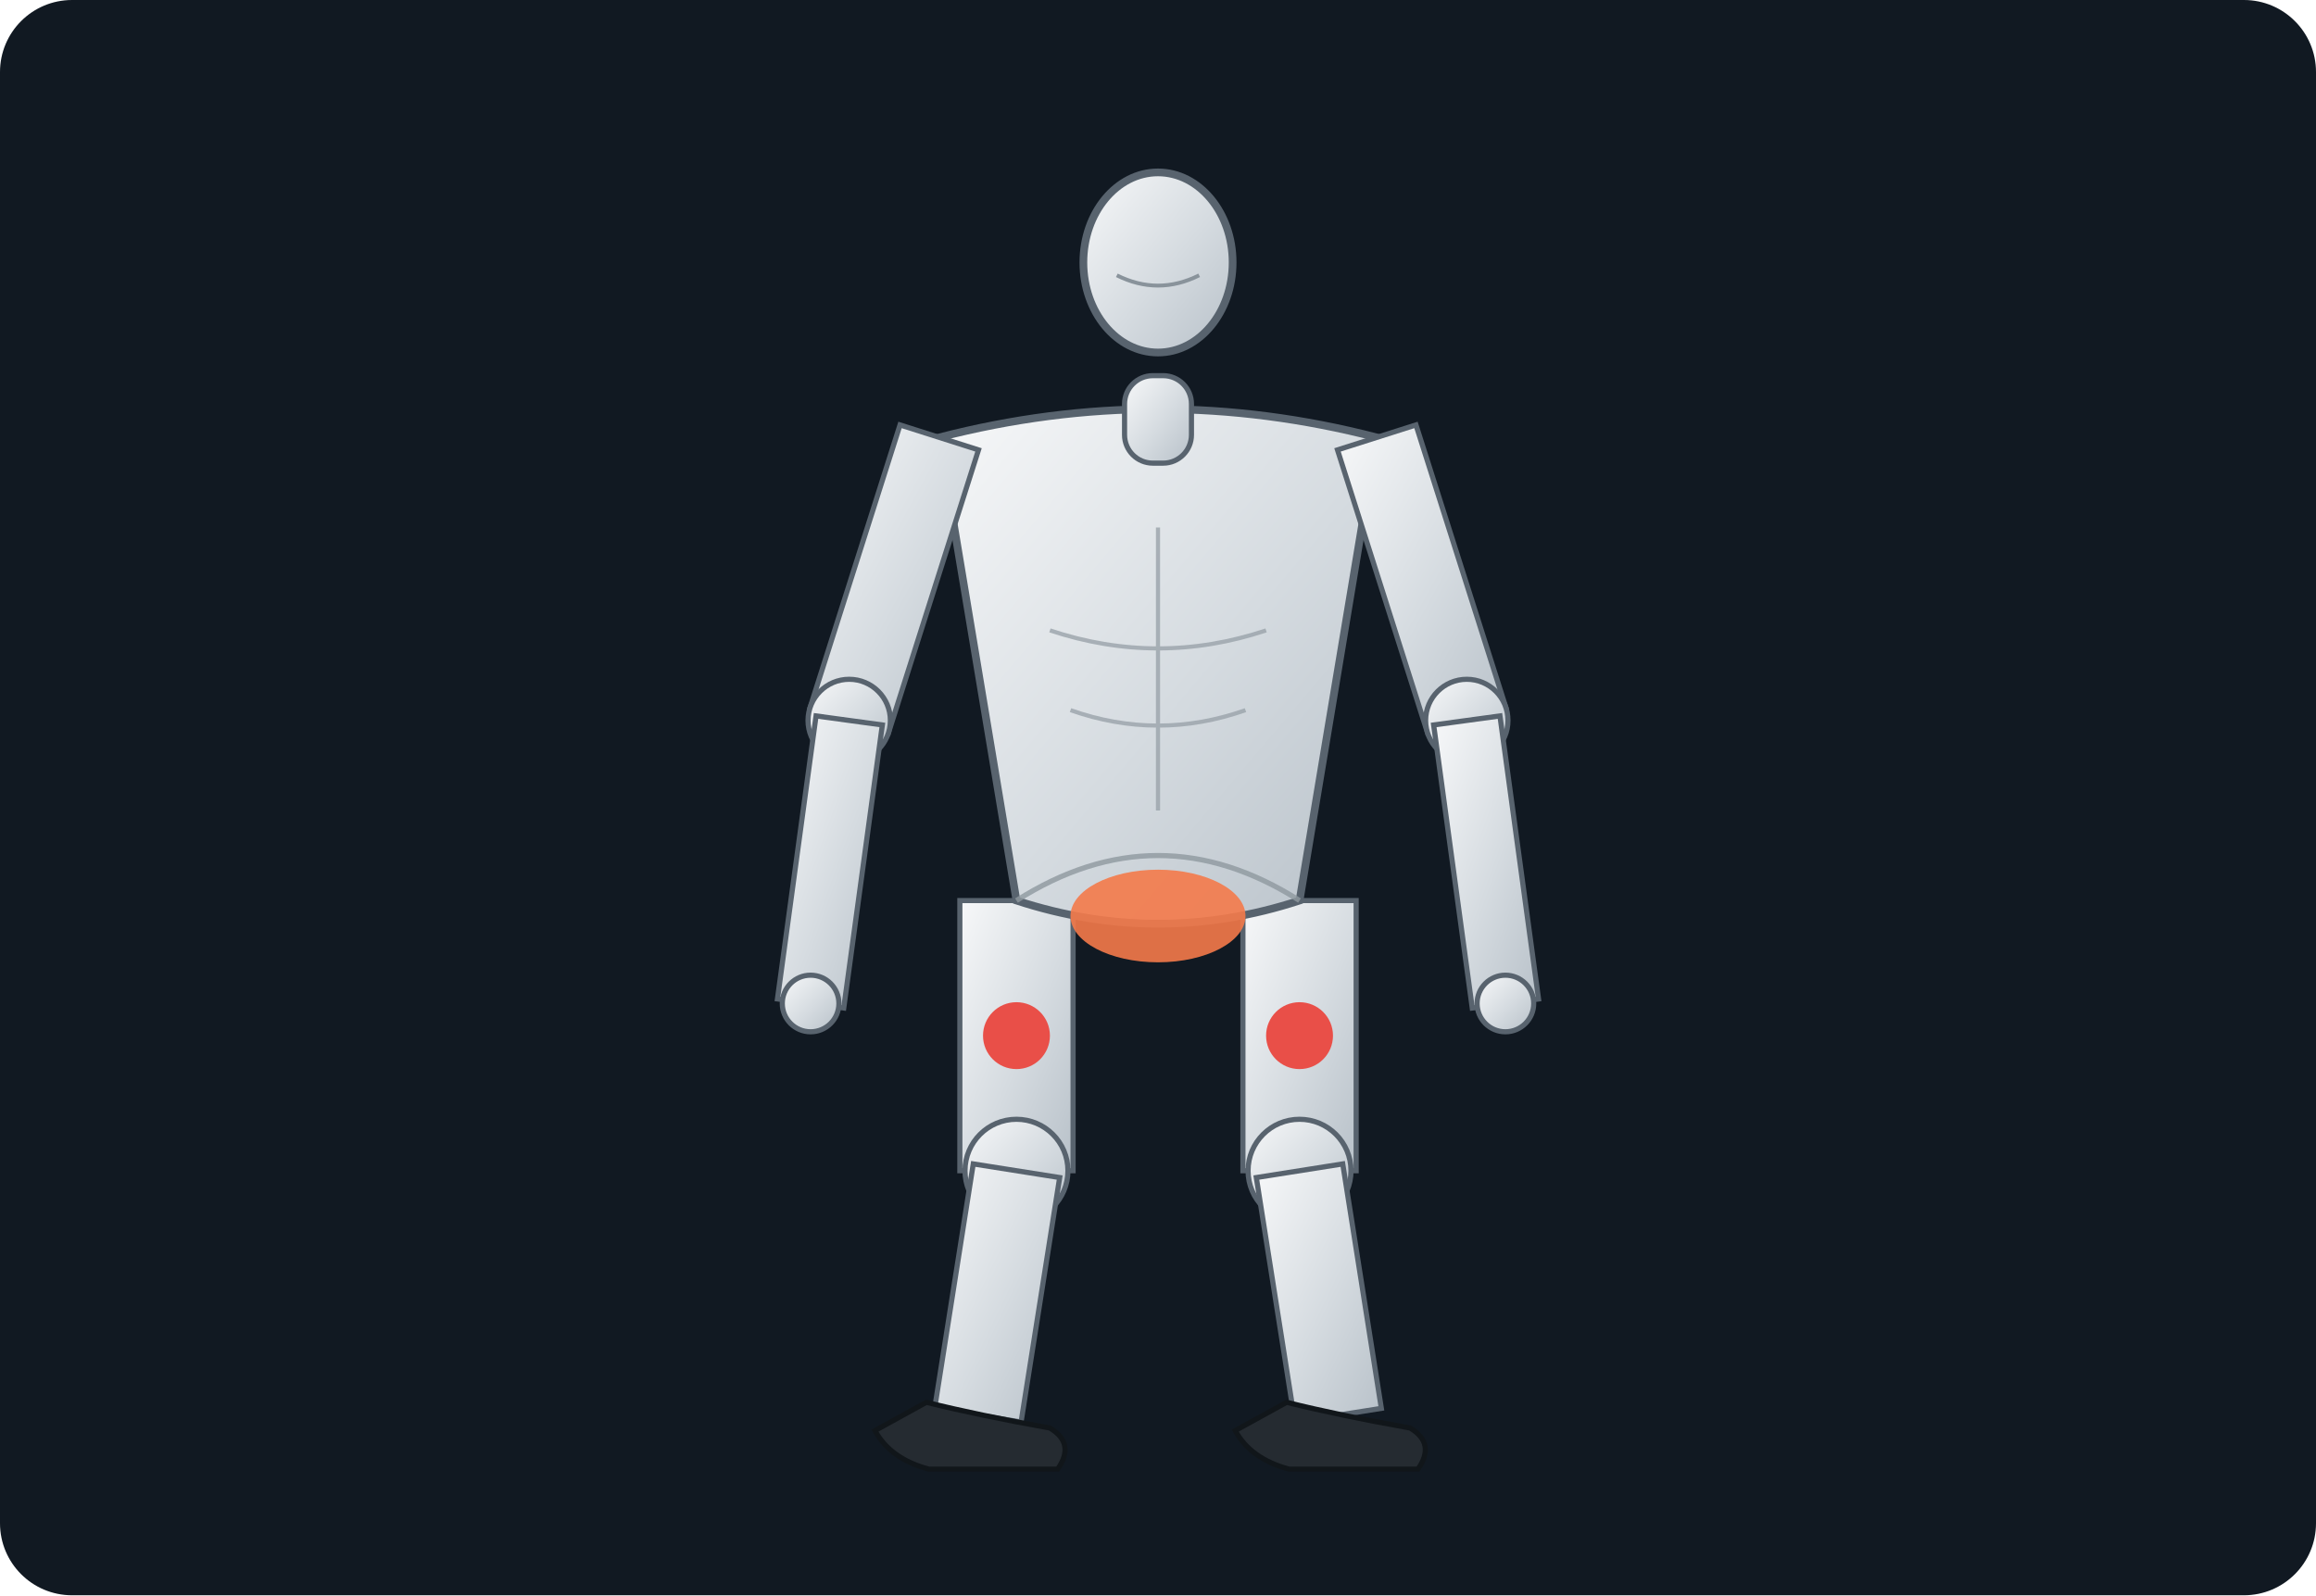
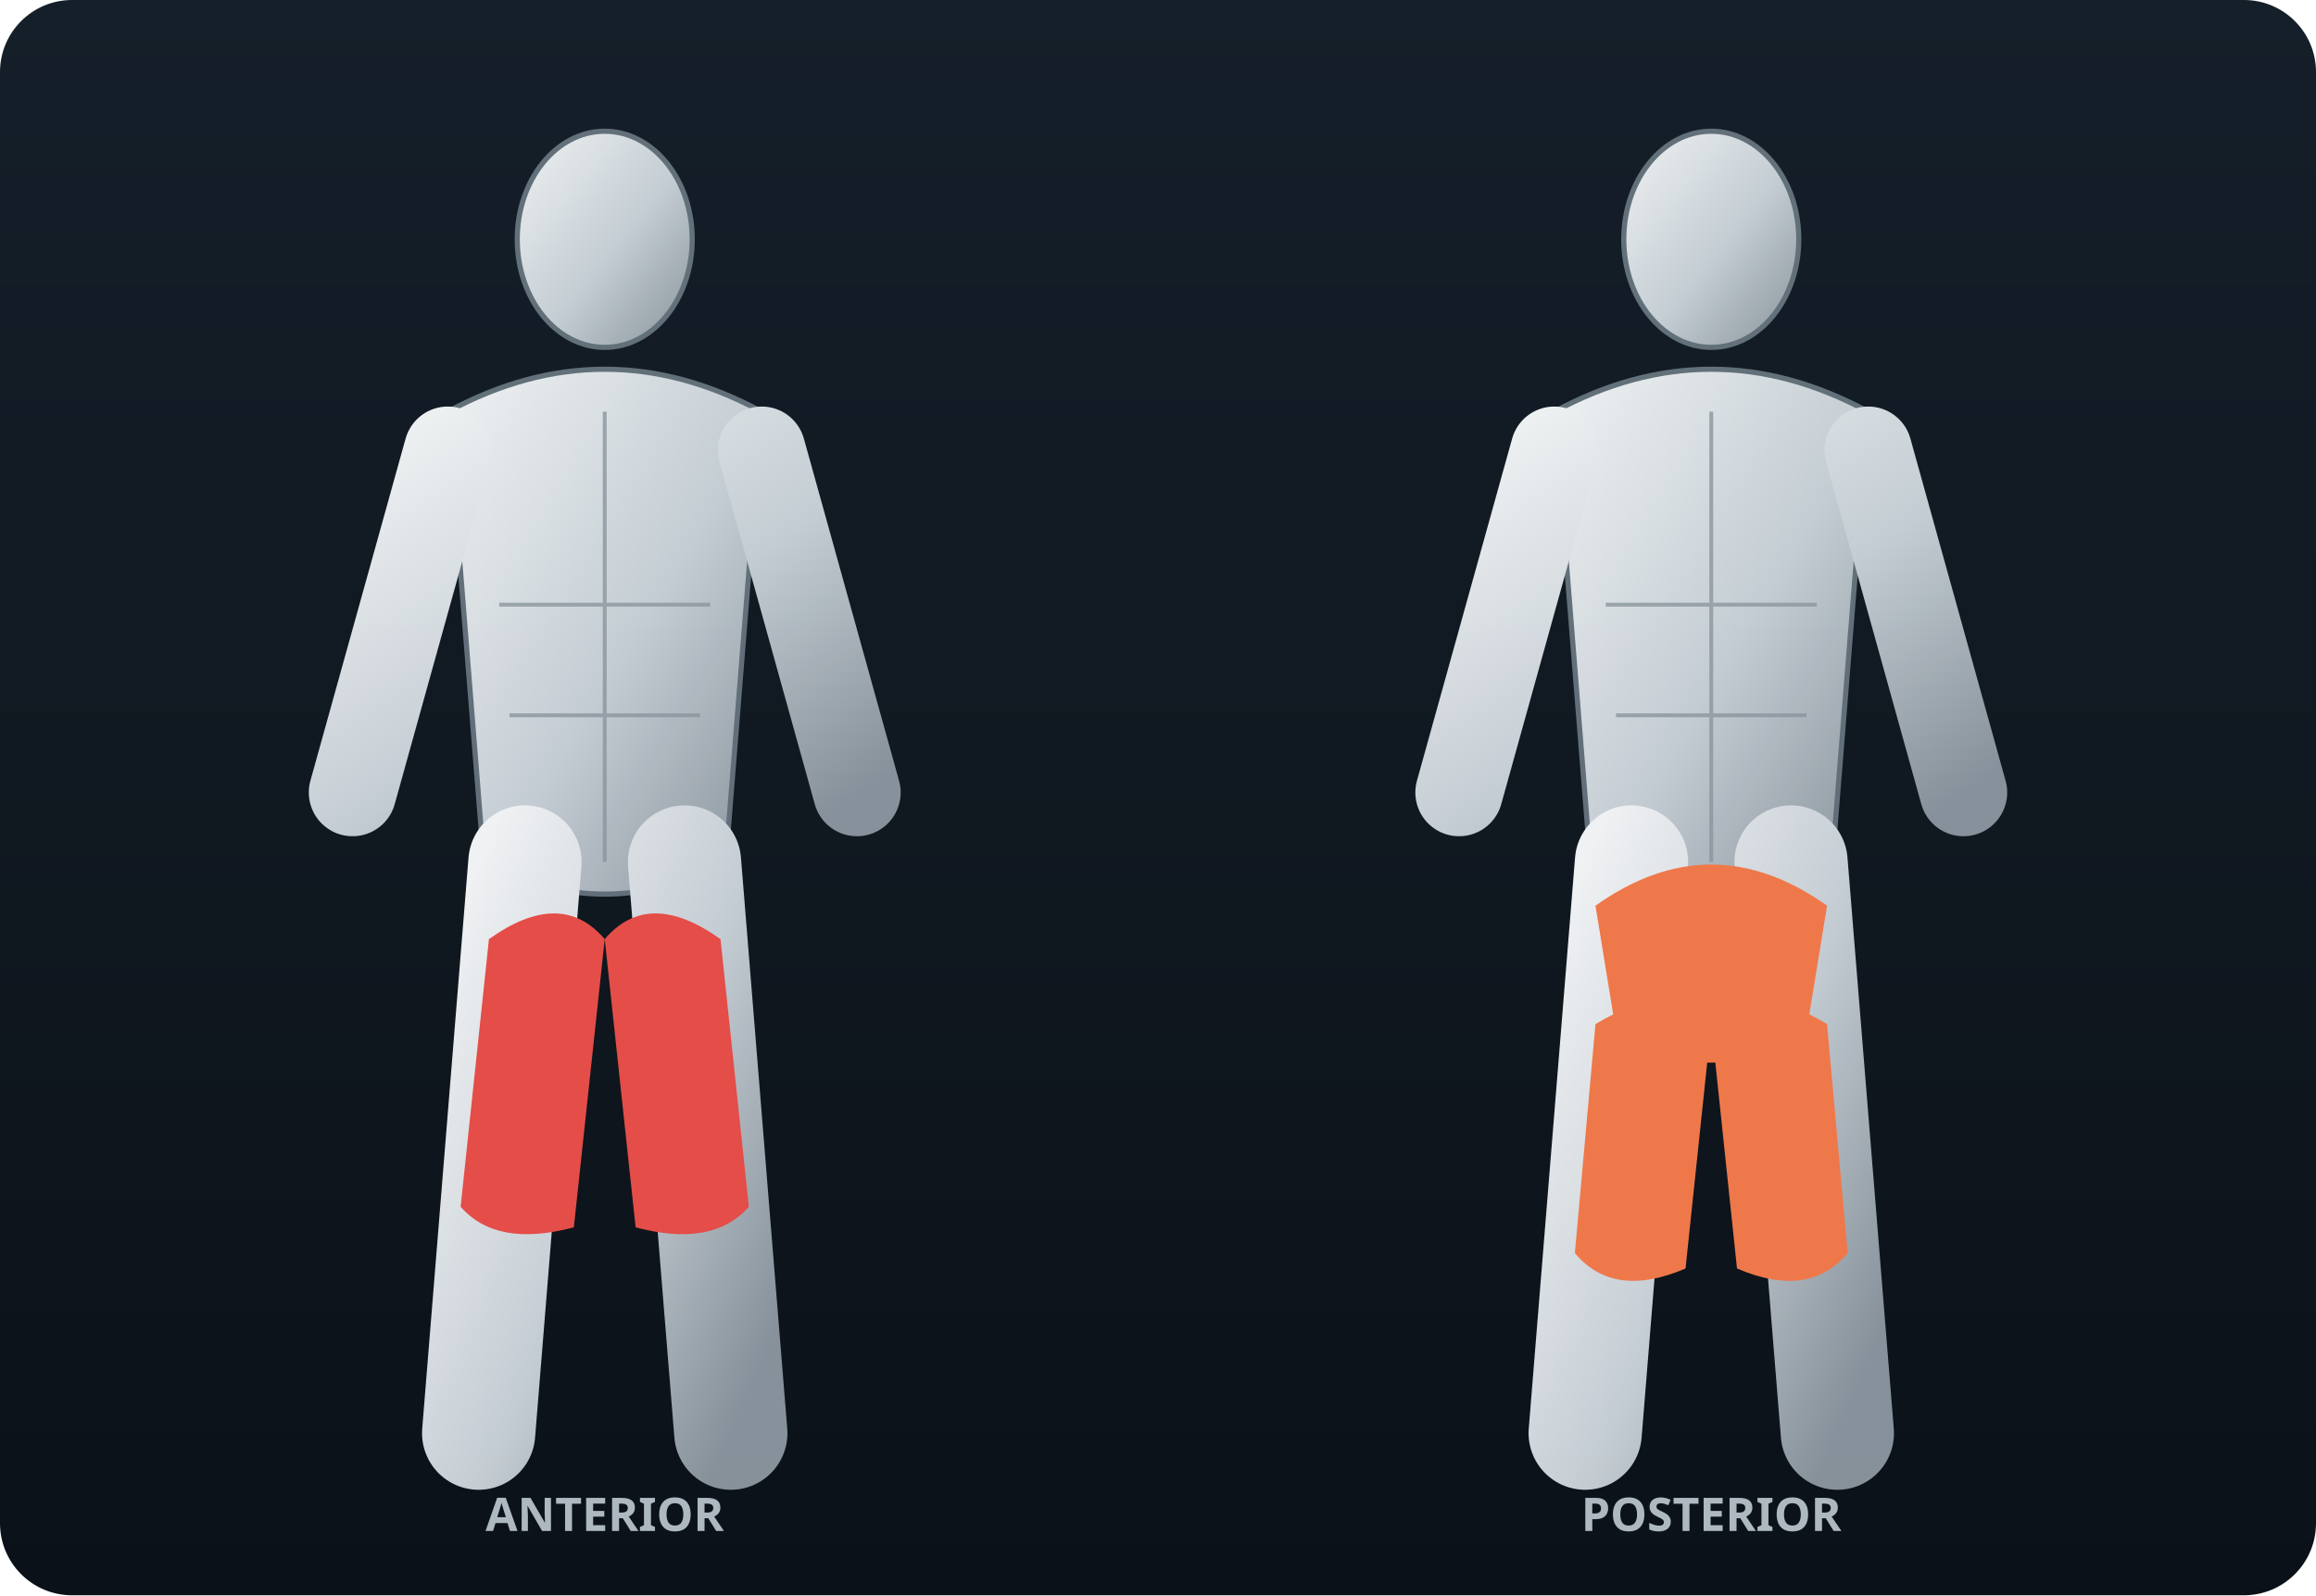
<svg xmlns="http://www.w3.org/2000/svg" width="900" height="620" viewBox="0 0 900 620" role="img" aria-label="Músculos trabajados · Prensa de pierna" data-style="anatomical-v2">
  <defs>
-     <linearGradient id="bg" x2="0" y2="1">
-       <stop stop-color="#ffffff" />
-       <stop offset="1" stop-color="#e9eef3" />
+     <linearGradient id="mapbg" x2="0" y2="1">
+       <stop stop-color="#151f29" />
+       <stop offset="1" stop-color="#0b1118" />
    </linearGradient>
-     <linearGradient id="body" x2="1" y2="1">
-       <stop stop-color="#f7f8f9" />
-       <stop offset=".55" stop-color="#d5dbe0" />
-       <stop offset="1" stop-color="#b8c1c9" />
+     <linearGradient id="skin" x2="1" y2="1">
+       <stop stop-color="#f4f6f7" />
+       <stop offset=".55" stop-color="#c8d0d6" />
+       <stop offset="1" stop-color="#89949d" />
    </linearGradient>
-     <linearGradient id="metal" x2="1">
-       <stop stop-color="#20272d" />
-       <stop offset=".5" stop-color="#7e8993" />
-       <stop offset="1" stop-color="#2a3239" />
-     </linearGradient>
-     <filter id="shadow" x="-20%" y="-20%" width="140%" height="160%">
-       <feDropShadow dx="0" dy="10" stdDeviation="10" flood-opacity=".17" />
-     </filter>
  </defs>
-   <rect width="900" height="620" rx="28" fill="#111922" />
-   <g transform="translate(0,-10)">
-     <g class="anatomical-v2">
-       <path d="M373 360 L373 465 Q395 465 417 465 L417 360 Q395 360 373 360Z" fill="url(#body)" stroke="#58636e" stroke-width="2" />
-       <circle cx="395" cy="465" r="20" fill="url(#body)" stroke="#58636e" stroke-width="2" />
-       <path d="M378.208 462.349 L363.208 557.349 Q380 560 396.792 562.651 L411.792 467.651 Q395 465 378.208 462.349Z" fill="url(#body)" stroke="#58636e" stroke-width="2" />
-       <path d="M483 360 L483 465 Q505 465 527 465 L527 360 Q505 360 483 360Z" fill="url(#body)" stroke="#58636e" stroke-width="2" />
-       <circle cx="505" cy="465" r="20" fill="url(#body)" stroke="#58636e" stroke-width="2" />
-       <path d="M488.208 467.651 L503.208 562.651 Q520 560 536.792 557.349 L521.792 462.349 Q505 465 488.208 467.651Z" fill="url(#body)" stroke="#58636e" stroke-width="2" />
-       <path d="M365 180 Q450 158 535 180 L505 360 Q450 378 395 360 Z" fill="url(#body)" stroke="#58636e" stroke-width="3" />
-       <path d="M395 360 Q450 325 505 360" fill="none" stroke="#8e989f" stroke-width="2" opacity=".8" />
-       <path d="M450 215v110 M408 255q42 14 84 0 M416 286q34 12 68 0" fill="none" stroke="#9aa3aa" stroke-width="1.6" opacity=".8" />
-       <path d="M349.753 175.149 L314.753 285.149 Q330 290 345.247 294.851 L380.247 184.851 Q365 180 349.753 175.149Z" fill="url(#body)" stroke="#58636e" stroke-width="2" />
-       <circle cx="330" cy="290" r="16" fill="url(#body)" stroke="#58636e" stroke-width="2" />
-       <path d="M317.119 288.244 L302.119 398.244 Q315 400 327.881 401.756 L342.881 291.756 Q330 290 317.119 288.244Z" fill="url(#body)" stroke="#58636e" stroke-width="2" />
-       <circle cx="315" cy="400" r="11" fill="url(#body)" stroke="#58636e" stroke-width="2" />
-       <path d="M519.753 184.851 L554.753 294.851 Q570 290 585.247 285.149 L550.247 175.149 Q535 180 519.753 184.851Z" fill="url(#body)" stroke="#58636e" stroke-width="2" />
-       <circle cx="570" cy="290" r="16" fill="url(#body)" stroke="#58636e" stroke-width="2" />
-       <path d="M557.119 291.756 L572.119 401.756 Q585 400 597.881 398.244 L582.881 288.244 Q570 290 557.119 291.756Z" fill="url(#body)" stroke="#58636e" stroke-width="2" />
-       <circle cx="585" cy="400" r="11" fill="url(#body)" stroke="#58636e" stroke-width="2" />
-       <rect x="437" y="156" width="26" height="34" rx="11" fill="url(#body)" stroke="#58636e" stroke-width="2" />
-       <ellipse cx="450" cy="112" rx="29" ry="35" fill="url(#body)" stroke="#58636e" stroke-width="3" />
-       <path d="M434 117q16 8 32 0" fill="none" stroke="#89939b" stroke-width="1.5" />
-       <path d="M360 555q20 5 48 10q10 6 3 16h-50q-15-4-21-15z" fill="#252b31" stroke="#11161a" stroke-width="2" />
-       <path d="M500 555q20 5 48 10q10 6 3 16h-50q-15-4-21-15z" fill="#252b31" stroke="#11161a" stroke-width="2" />
-       <circle cx="395" cy="412.5" r="13" fill="#e94f48" stroke="none" stroke-width="0" />
-       <circle cx="505" cy="412.5" r="13" fill="#e94f48" stroke="none" stroke-width="0" />
-       <ellipse cx="450" cy="366" rx="34" ry="18" fill="#f47a4a" opacity=".9" />
-     </g>
+   <rect width="900" height="620" rx="28" fill="url(#mapbg)" />
+   <g opacity=".98">
+     <ellipse cx="235" cy="93" rx="34" ry="42" fill="url(#skin)" stroke="#64717b" stroke-width="2" />
+     <path d="M174 160Q235 127 296 160L282 335Q235 360 188 335Z" fill="url(#skin)" stroke="#64717b" stroke-width="2" />
+     <path d="M174 175L137 308M296 175L333 308" stroke="url(#skin)" stroke-width="34" stroke-linecap="round" />
+     <path d="M204 335L186 557M266 335L284 557" stroke="url(#skin)" stroke-width="44" stroke-linecap="round" />
+     <path d="M235 160v175M194 235h82M198 278h74" stroke="#8d979f" stroke-width="1.5" opacity=".8" />
+     <ellipse cx="665" cy="93" rx="34" ry="42" fill="url(#skin)" stroke="#64717b" stroke-width="2" />
+     <path d="M604 160Q665 127 726 160L712 335Q665 360 618 335Z" fill="url(#skin)" stroke="#64717b" stroke-width="2" />
+     <path d="M604 175L567 308M726 175L763 308" stroke="url(#skin)" stroke-width="34" stroke-linecap="round" />
+     <path d="M634 335L616 557M696 335L714 557" stroke="url(#skin)" stroke-width="44" stroke-linecap="round" />
+     <path d="M665 160v175M624 235h82M628 278h74" stroke="#8d979f" stroke-width="1.5" opacity=".8" />
+     <path d="M190 365q28-20 45 0l-12 112q-30 8-44-8z" fill="#e94f48" />
+     <path d="M280 365q-28-20-45 0l12 112q30 8 44-8z" fill="#e94f48" />
+     <path d="M620 352q45-32 90 0l-8 49q-37 24-74 0z" fill="#f47a4a" />
+     <path d="M620 398q30-18 45 0l-10 95q-28 12-43-6z" fill="#f47a4a" />
+     <path d="M710 398q-30-18-45 0l10 95q28 12 43-6z" fill="#f47a4a" />
+   </g>
+   <g fill="#aeb8c1" font-family="system-ui,sans-serif" font-size="18" font-weight="700">
+     <text x="235" y="595" text-anchor="middle">ANTERIOR</text>
+     <text x="665" y="595" text-anchor="middle">POSTERIOR</text>
  </g>
</svg>
